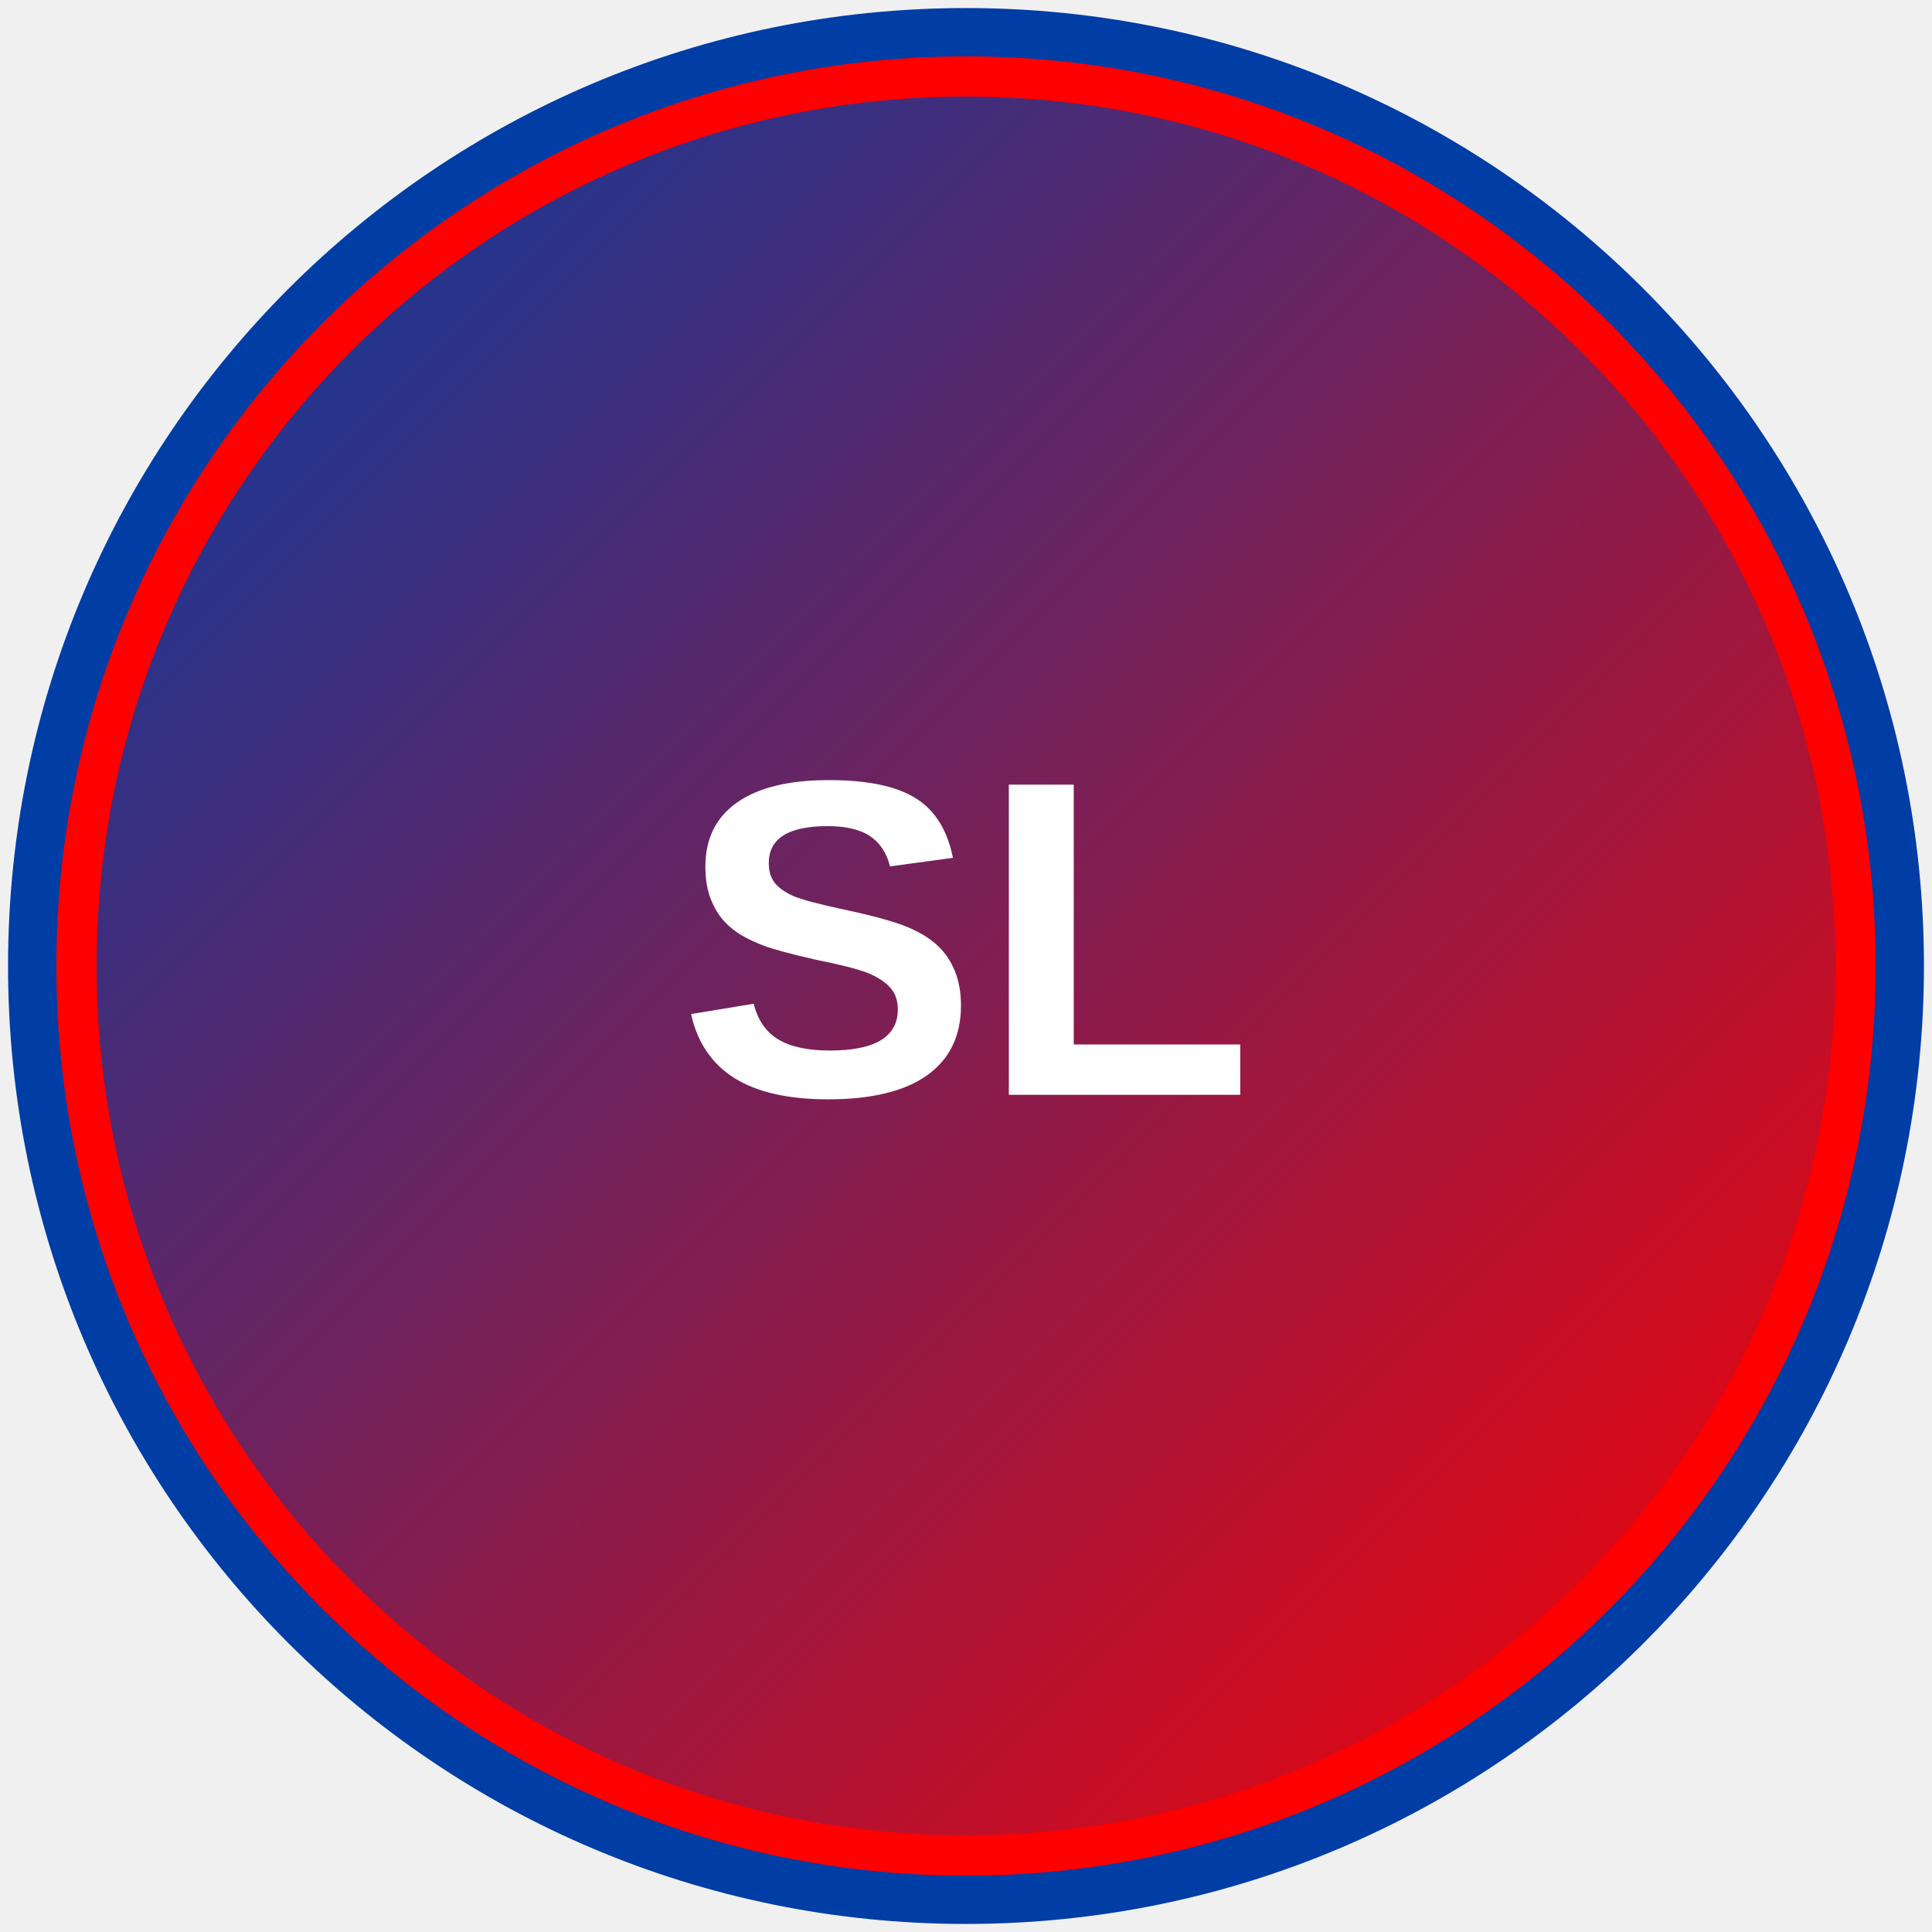
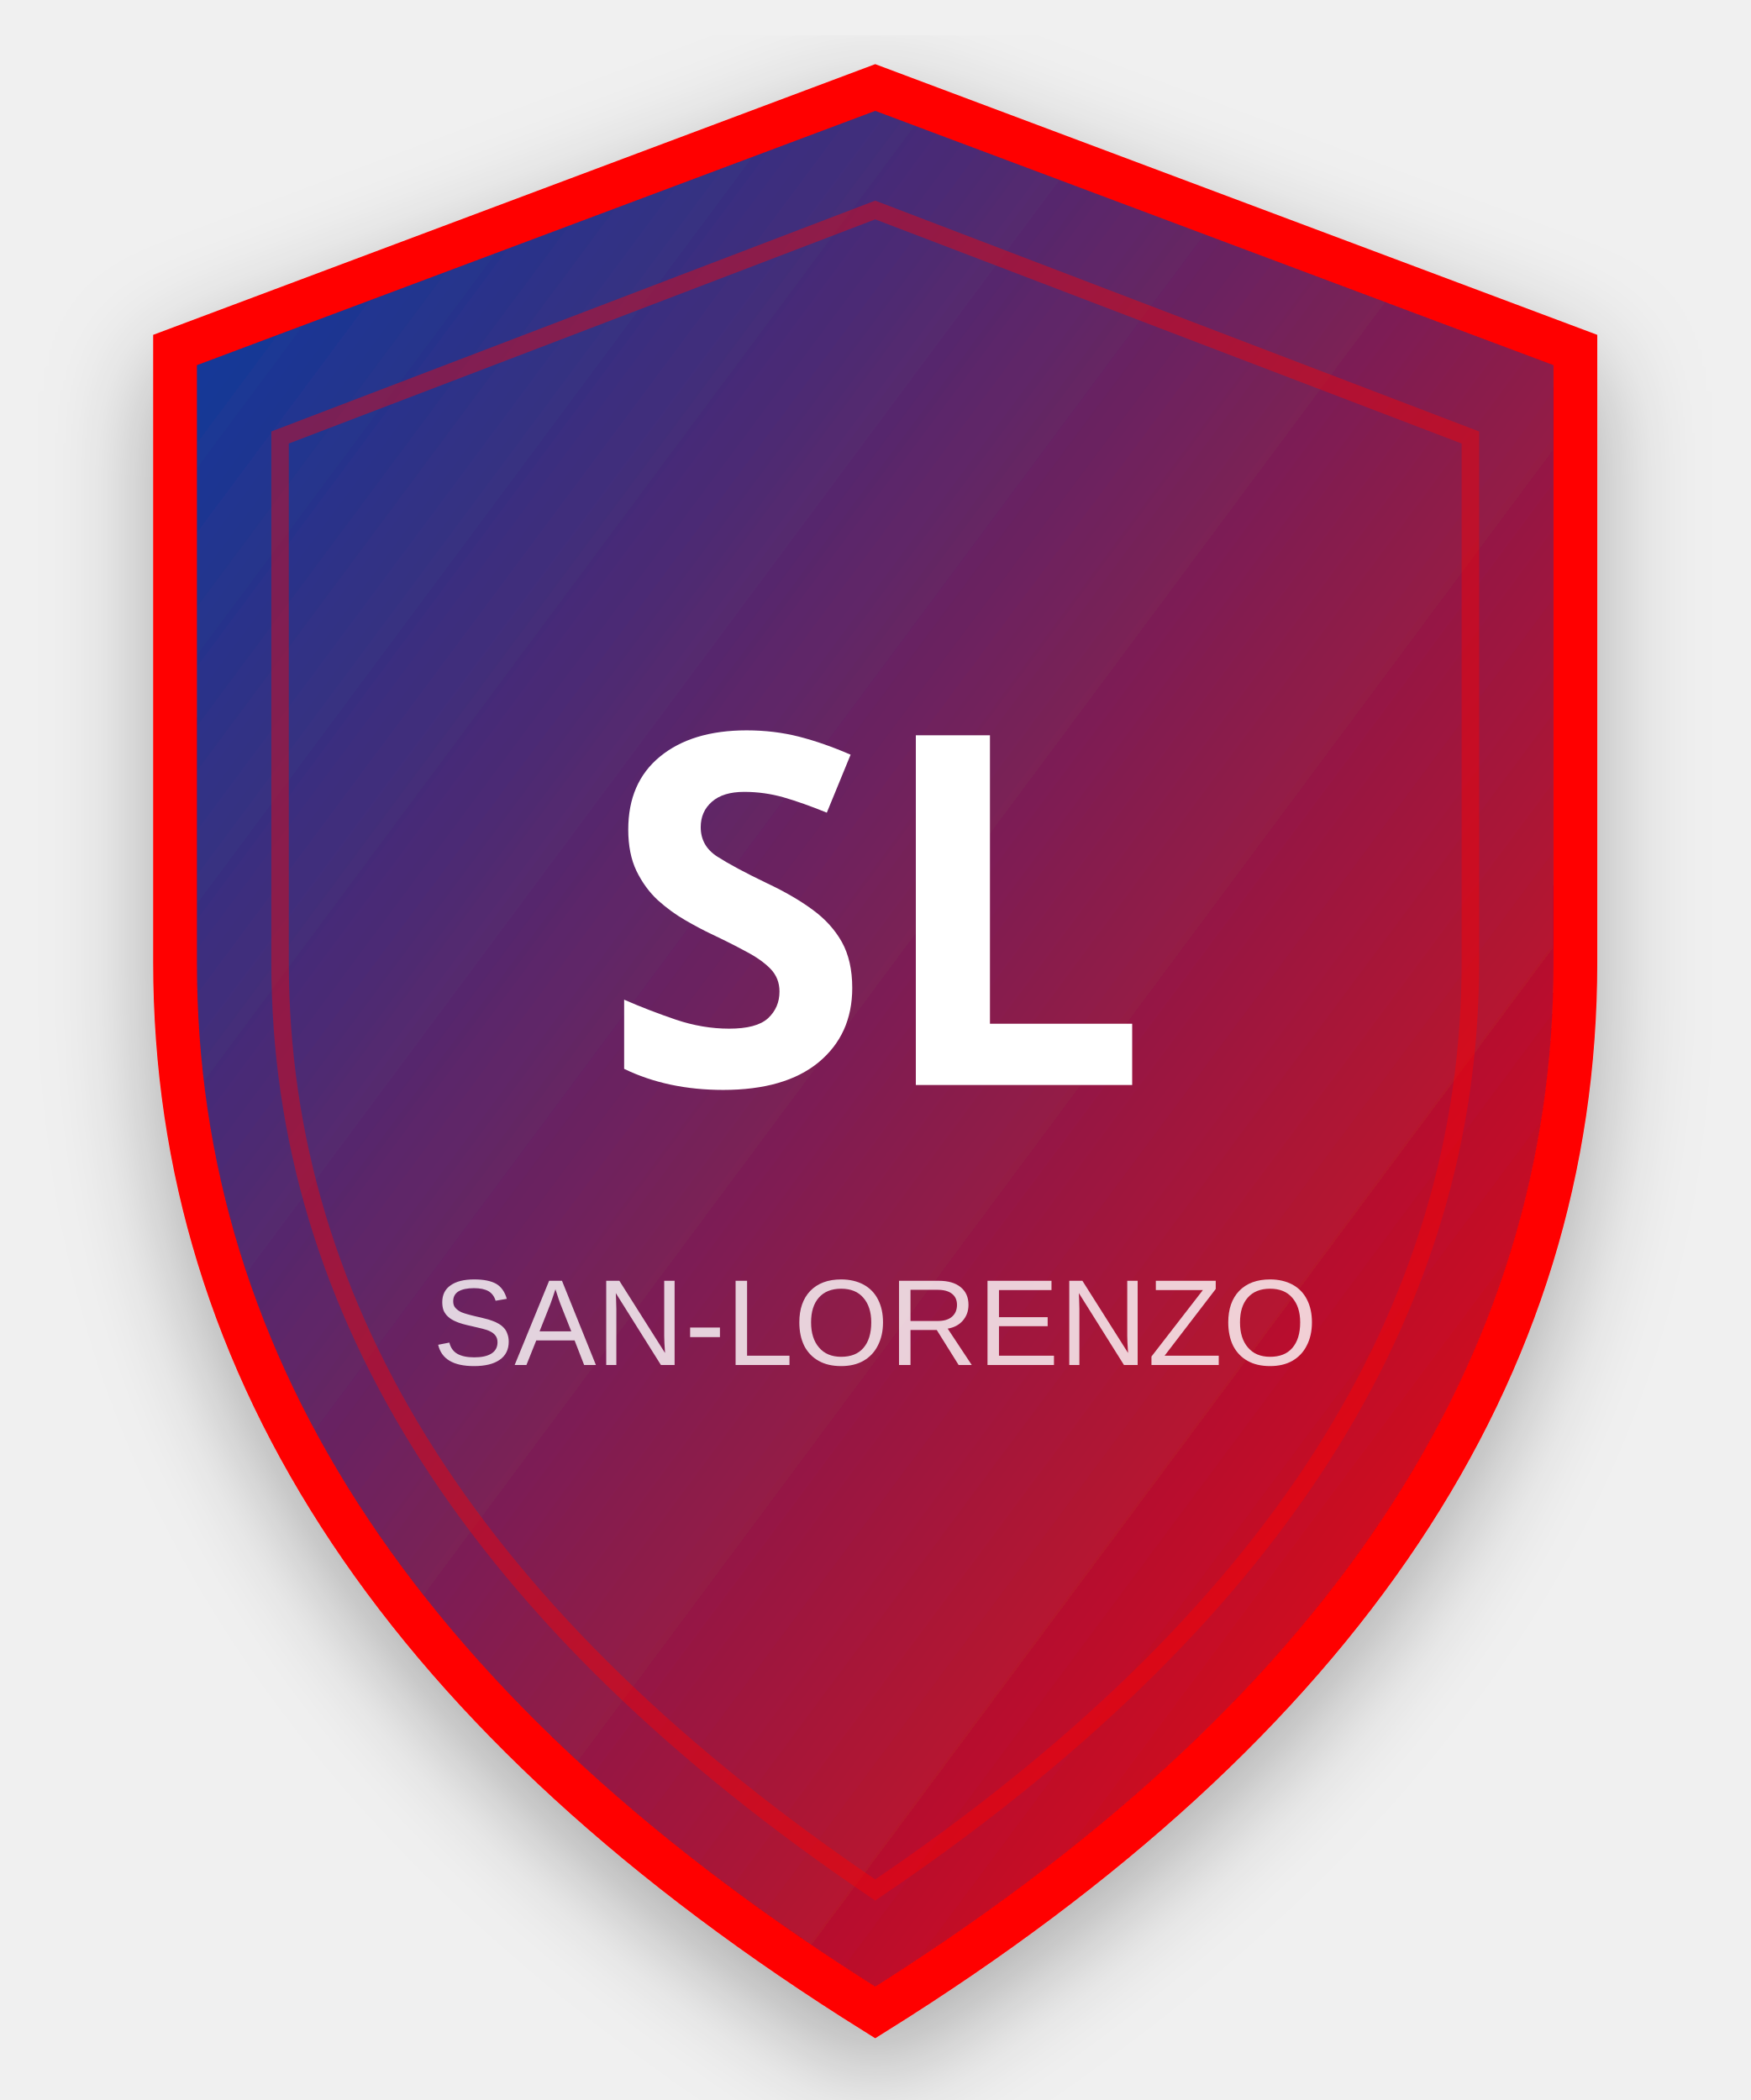
- <svg xmlns="http://www.w3.org/2000/svg" viewBox="0 0 120 120" width="120" height="120">
+ <svg xmlns="http://www.w3.org/2000/svg" viewBox="0 0 100 120" width="100" height="120">
  <defs>
-     <clipPath id="clip-san-lorenzo">
-       <circle cx="60" cy="60" r="56" />
-     </clipPath>
-     <linearGradient id="bg-san-lorenzo" x1="0" y1="0" x2="1" y2="1">
-       <stop offset="0%" stop-color="#003DA5" />
-       <stop offset="100%" stop-color="#FF0000" />
+     <linearGradient id="bg_san-lorenzo" x1="0%" y1="0%" x2="100%" y2="100%">
+       <stop offset="0%" style="stop-color:#003DA5;stop-opacity:1" />
+       <stop offset="100%" style="stop-color:#FF0000;stop-opacity:1" />
    </linearGradient>
+     <filter id="shadow_san-lorenzo">
+       <feDropShadow dx="0" dy="2" stdDeviation="3" flood-color="#000" flood-opacity="0.3" />
+     </filter>
  </defs>
-   <circle cx="60" cy="60" r="58" fill="#FF0000" stroke="#003DA5" stroke-width="3" />
-   <circle cx="60" cy="60" r="54" fill="url(#bg-san-lorenzo)" />
-   <text x="60" y="68" text-anchor="middle" font-family="Arial,sans-serif" font-size="28" font-weight="bold" fill="#ffffff">SL</text>
+   <path d="M50 5 L90 20 L90 55 Q90 90 50 115 Q10 90 10 55 L10 20 Z" fill="url(#bg_san-lorenzo)" stroke="#FF0000" stroke-width="2.5" filter="url(#shadow_san-lorenzo)" />
+   <path d="M50 12 L84 25 L84 55 Q84 85 50 108 Q16 85 16 55 L16 25 Z" fill="none" stroke="#FF0000" stroke-width="1" opacity="0.4" />
+   <text x="50" y="62" text-anchor="middle" font-family="Arial Black, sans-serif" font-size="28" font-weight="900" fill="#FFFFFF">SL</text>
+   <text x="50" y="78" text-anchor="middle" font-family="Arial, sans-serif" font-size="7" fill="#FFFFFF" opacity="0.8">SAN-LORENZO</text>
</svg>
